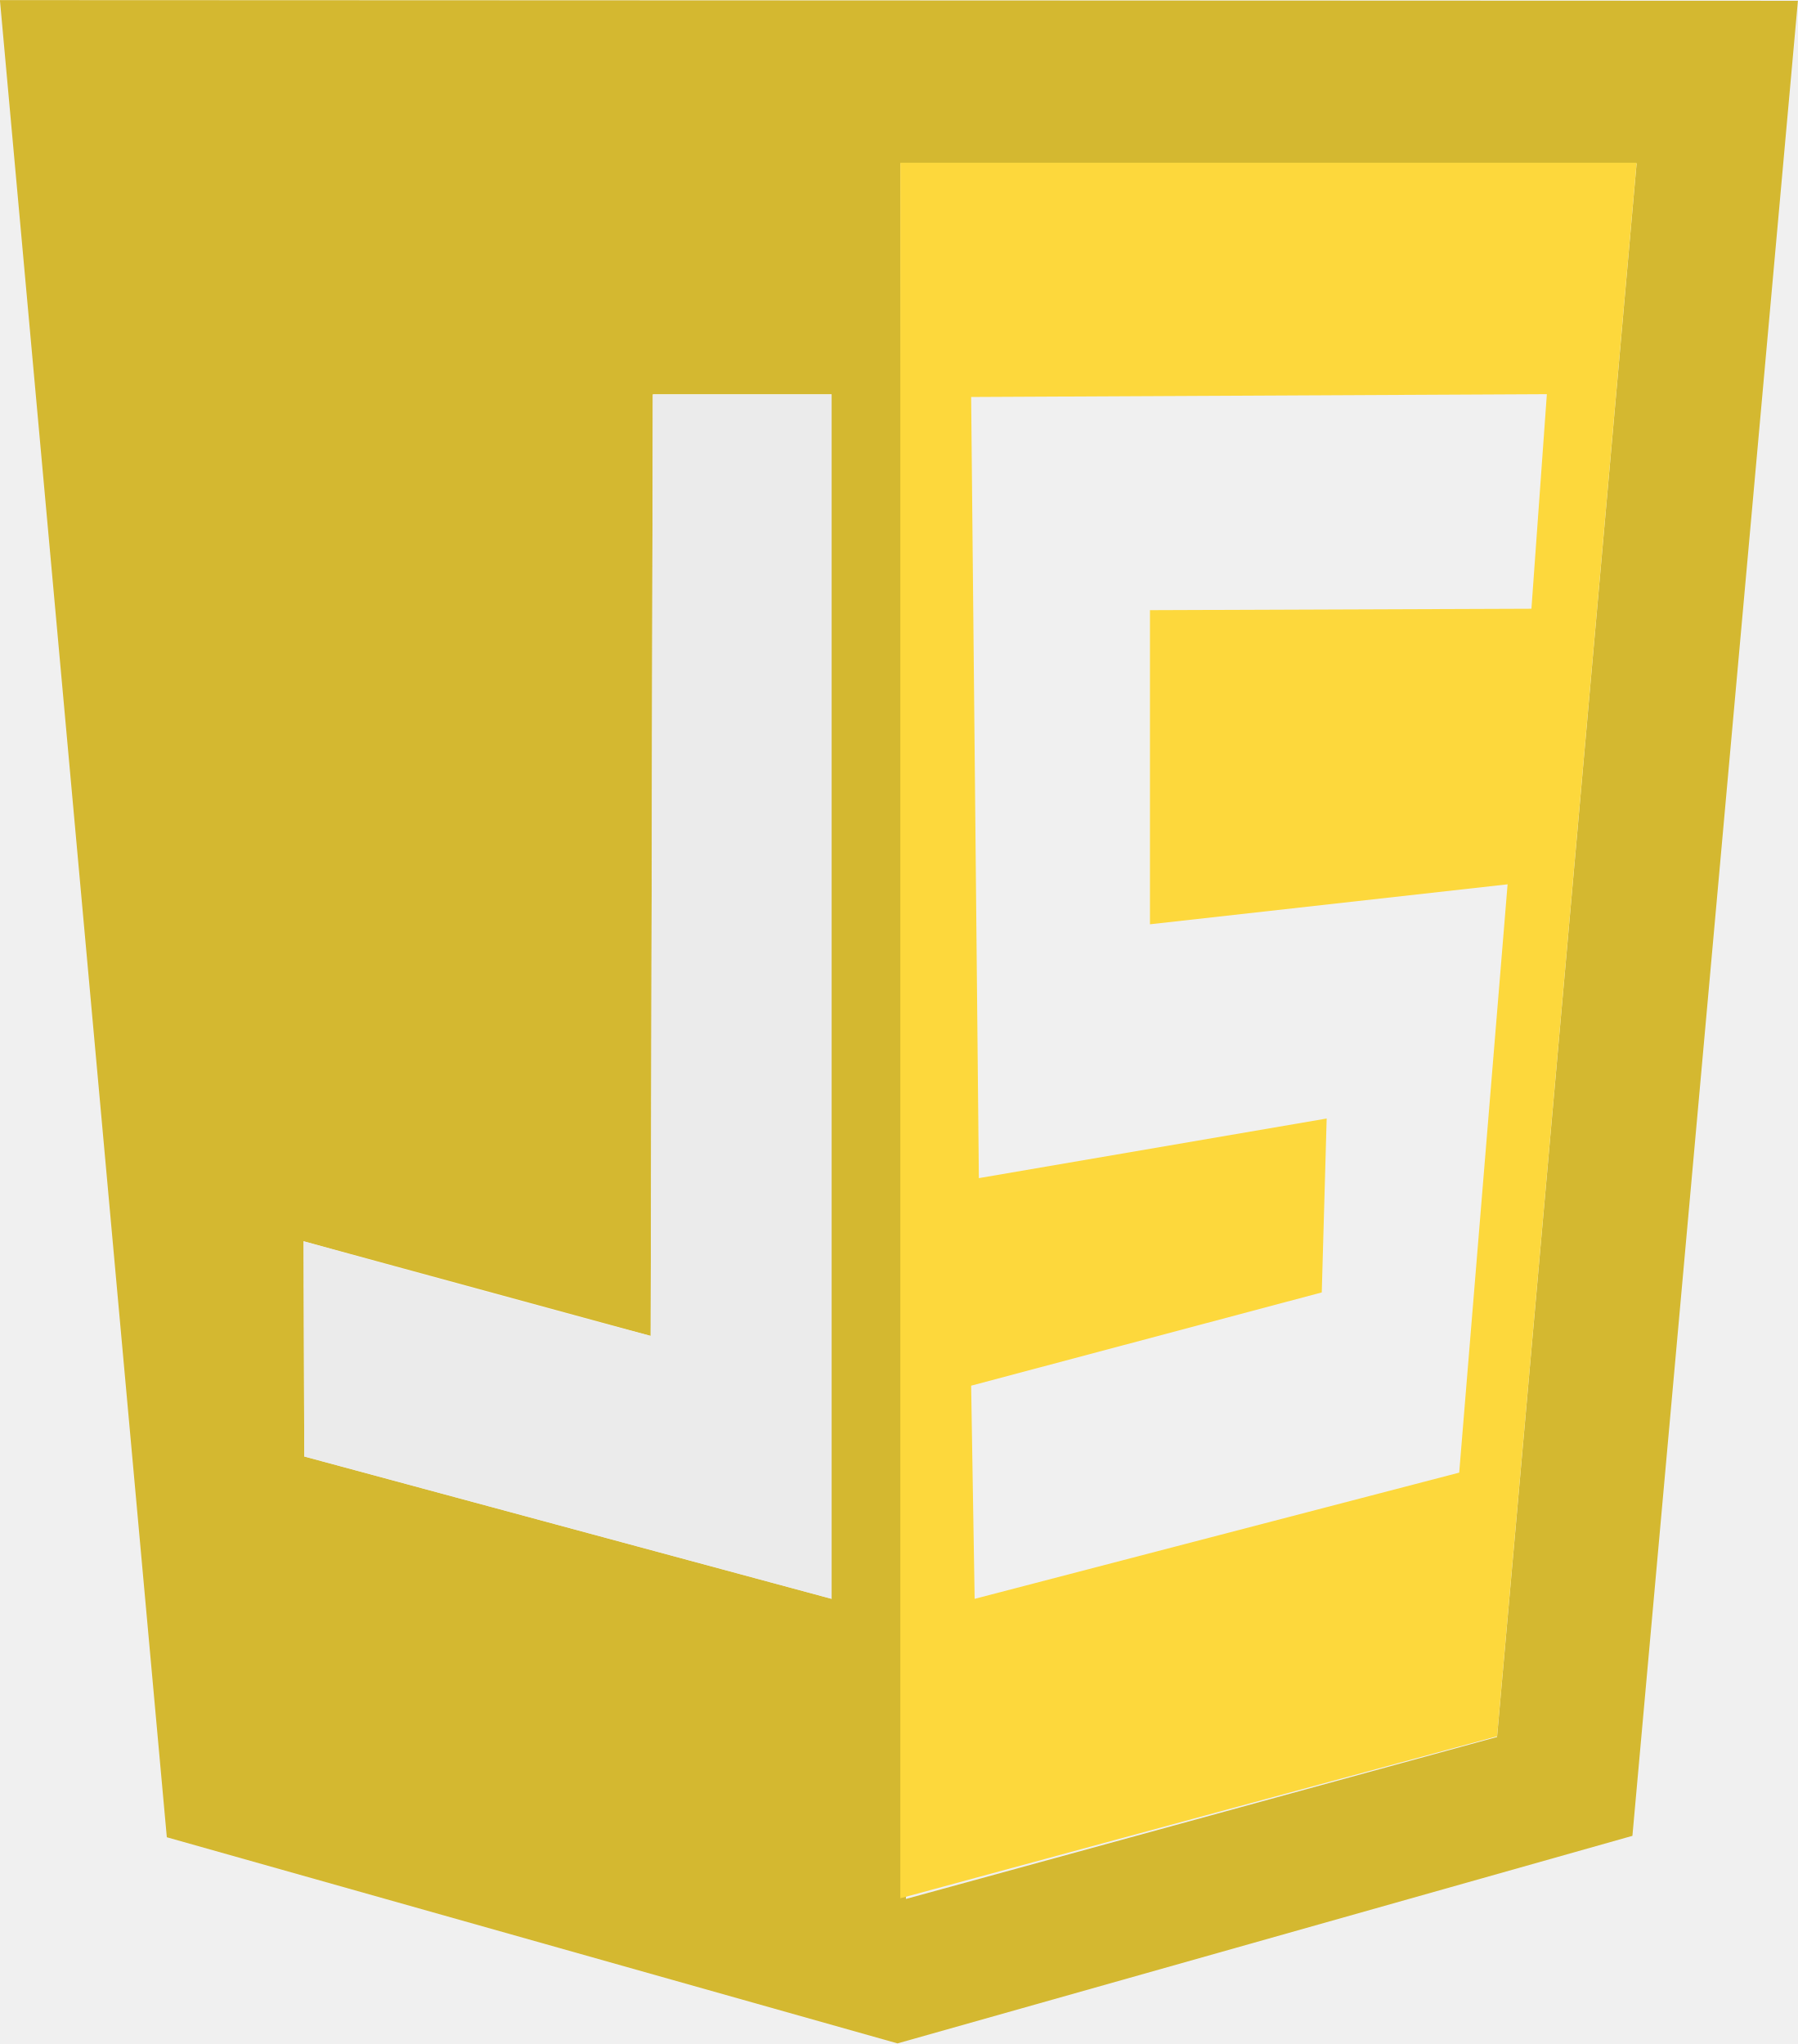
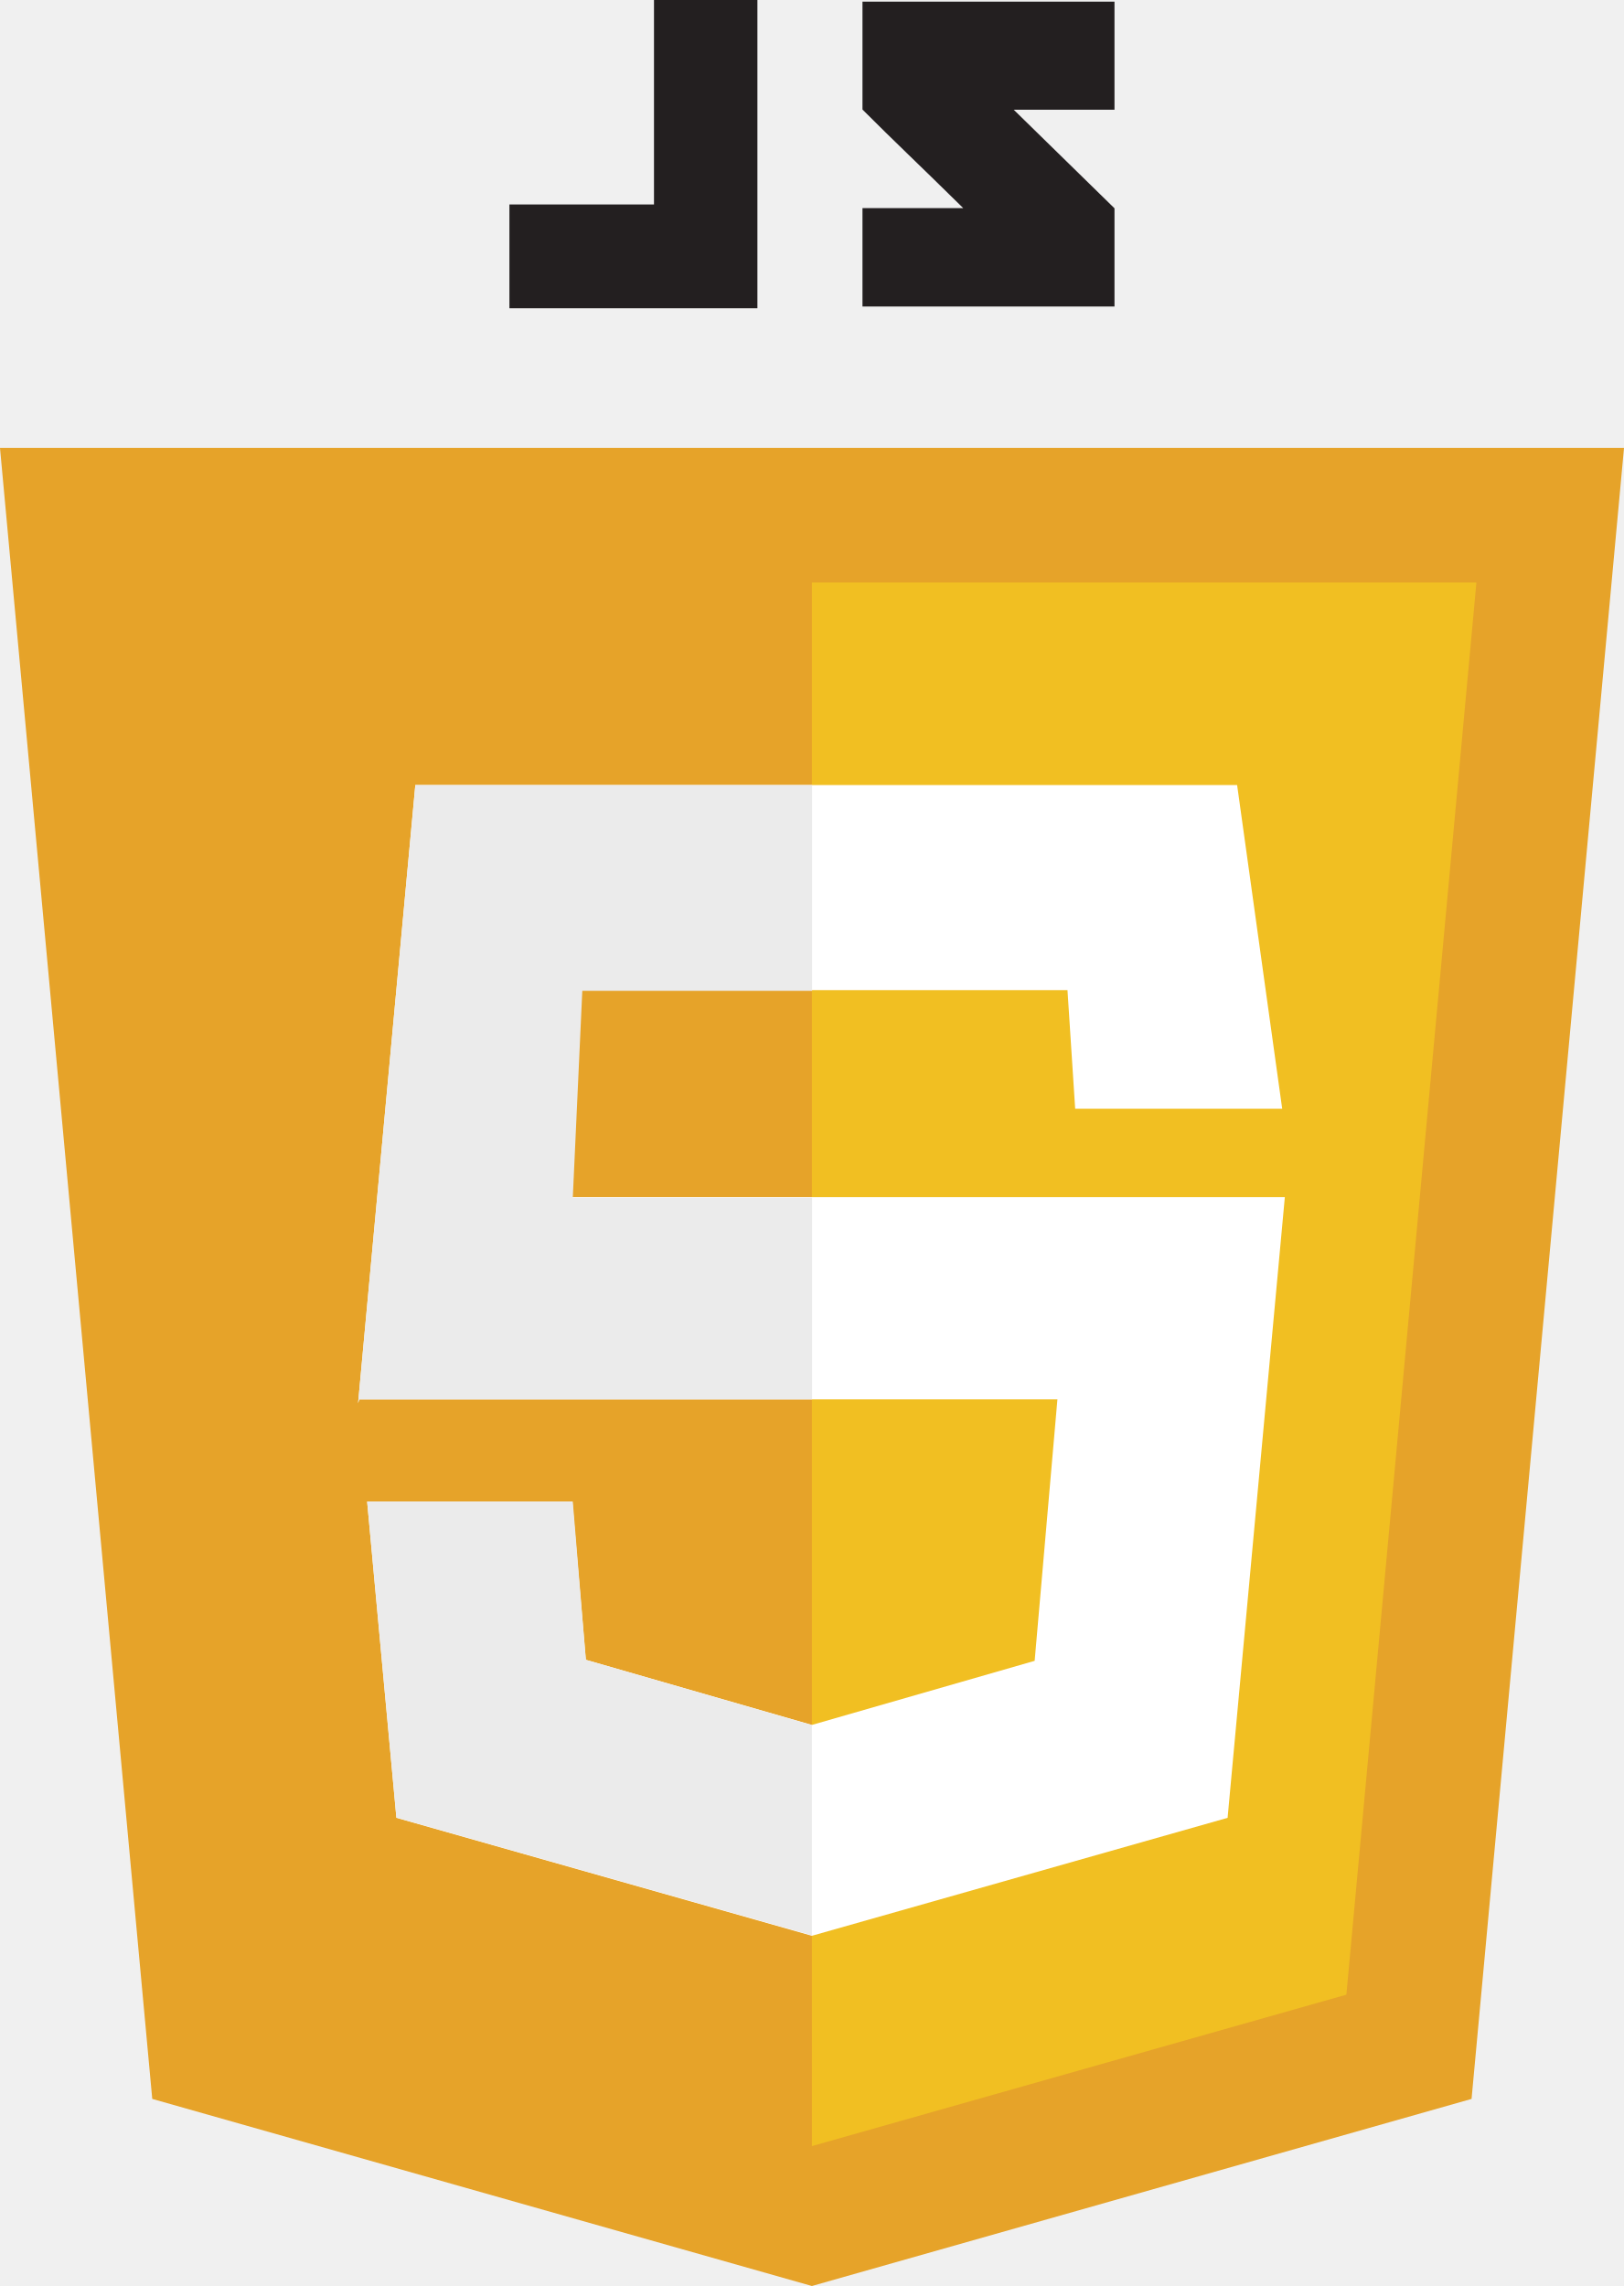
- <svg xmlns="http://www.w3.org/2000/svg" id="svg4525" viewBox="0 0 256.4 291.5" width="2199" height="2500">
-   <style>.st0{fill:#d4b830}.st1,.st2{opacity:.986;fill:#ebebeb;fill-opacity:0;enable-background:new}.st2{fill-opacity:.922}.st3{fill:#fdd83c}</style>
-   <g id="g5193" transform="translate(4.988 -113.385)">
-     <path id="path5113" class="st0" d="M18.8 375.4L-5 113.4l256.4.1-23.6 261.7L123 404.8 18.8 375.4zm189.7-14.3l19.9-224.4h-105l.8 247.5 84.3-23.1zm-94.9-191.5H88.1l-.3 134.3-49.5-13.5.1 30.7 75.2 20.3V169.6z" />
-     <path id="path5159" class="st1" d="M105.2 338.9c-3.3-1-19.6-5.4-36.2-9.9l-30.1-8.1v-15.1c0-14.8 0-15.1 1.5-14.6.8.3 11.8 3.3 24.4 6.8l22.9 6.3.2-67 .2-67h25v85.2c0 67.7-.2 85.2-.9 85.2-.5-.1-3.7-.9-7-1.8z" />
-     <path id="path5157" class="st2" d="M38.4 321.1l-.1-30.7s31.6 8.9 49.5 13.5l.3-134.2h25.5v171.7l-75.2-20.3z" />
-     <path id="path5117" class="st3" d="M123.4 136.6h105L208.5 361l-85.1 23.1V136.6zm79.7 186.8l6.9-83.9-51 5.7v-44.8l54.4-.2 2.2-30.6-82.1.4 1.1 111.4 49.6-8.5-.7 24.8-50 13.3.5 30.4 69.1-18z" />
-   </g>
+ <svg xmlns="http://www.w3.org/2000/svg" enable-background="new 0 0 1776 2500" viewBox="0 0 1776 2500">
+   <path d="m1776 489.9h-1776l166.5 1805.5 721.4 204.6 721.4-204.6z" fill="#e6a329" />
+   <path d="m887.9 637v1710l584.5-165.6 142.2-1544.4z" fill="#f1bf22" />
+   <path d="m1352.9 858.5h-898.7l-62.6 676 1.3-4.2h763.5l-24.9 286-243.6 70.1-247.2-71.2-14.8-173.1h-224.4l32 345.9 454.4 129 454.6-129 62.6-678.9h-810.3l10.4-226.2h562.2l8.4 129.6h226.4z" fill="#fff" />
+   <path d="m888.1 858.5h-433.9l-62.6 676 1.3-4.2h495.2v-220.5h-261.7l10.4-226.2h251.3zm-261.7 783.6h-224.9l32 345.7 454.4 128.8v-230l-247.2-71.4z" fill="#ebebeb" />
+   <path d="m715.2 223.6h-158.1v113.5h271.2v-337.1h-113.1zm503.6-221.8h-275.6v118c36.8 36.8 56 54.5 110.2 107.8h-110.2v107.6h275.6v-107.4l-110.2-107.8h110.2z" fill="#231f20" />
</svg>
